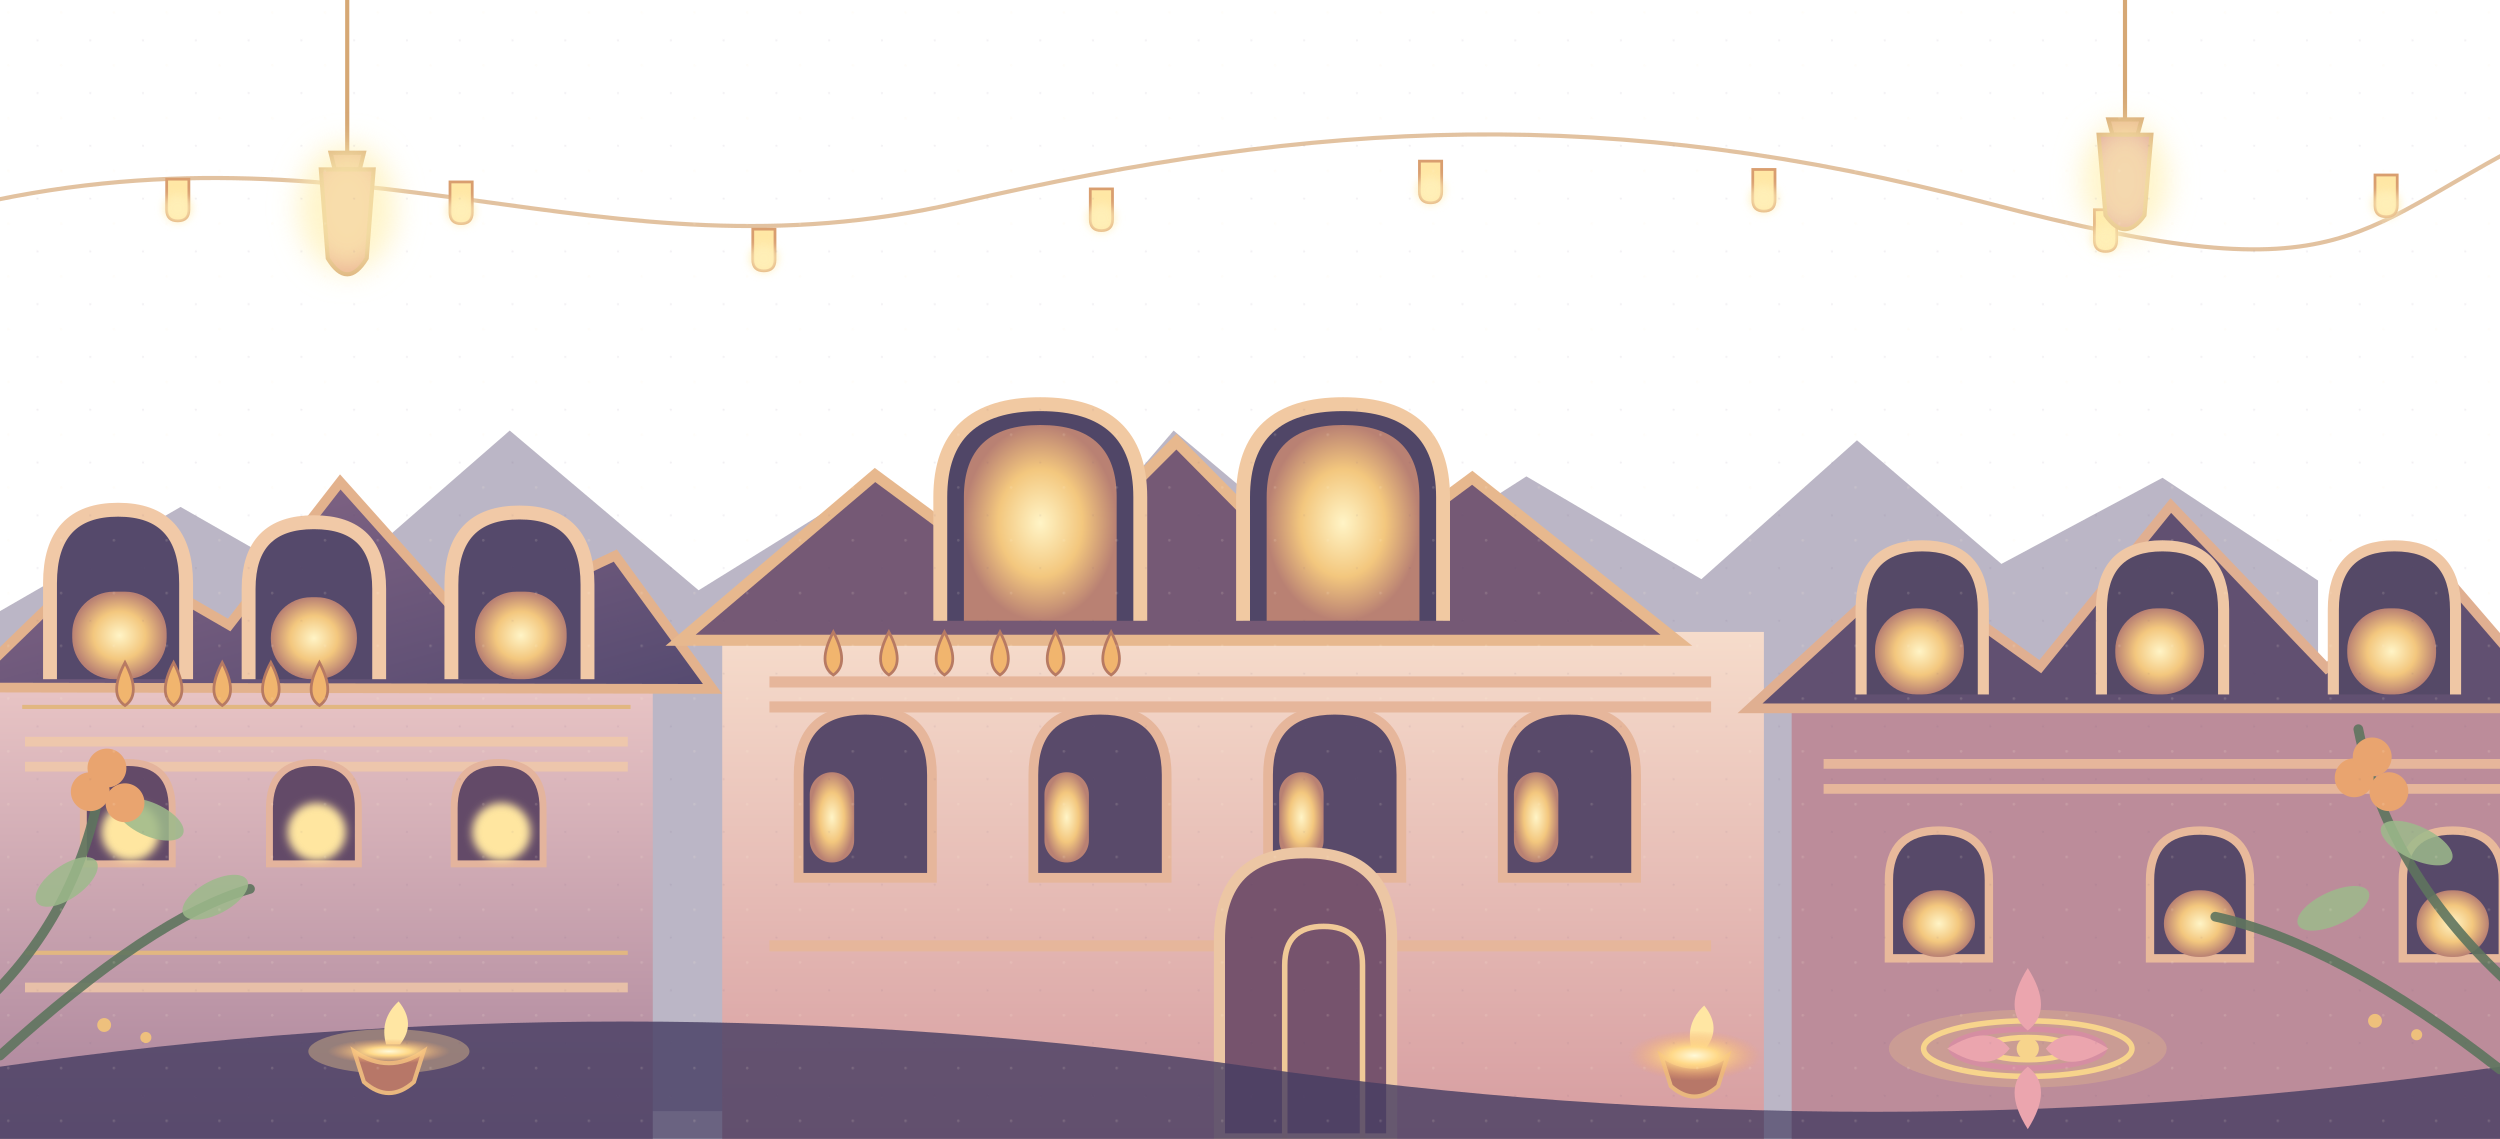
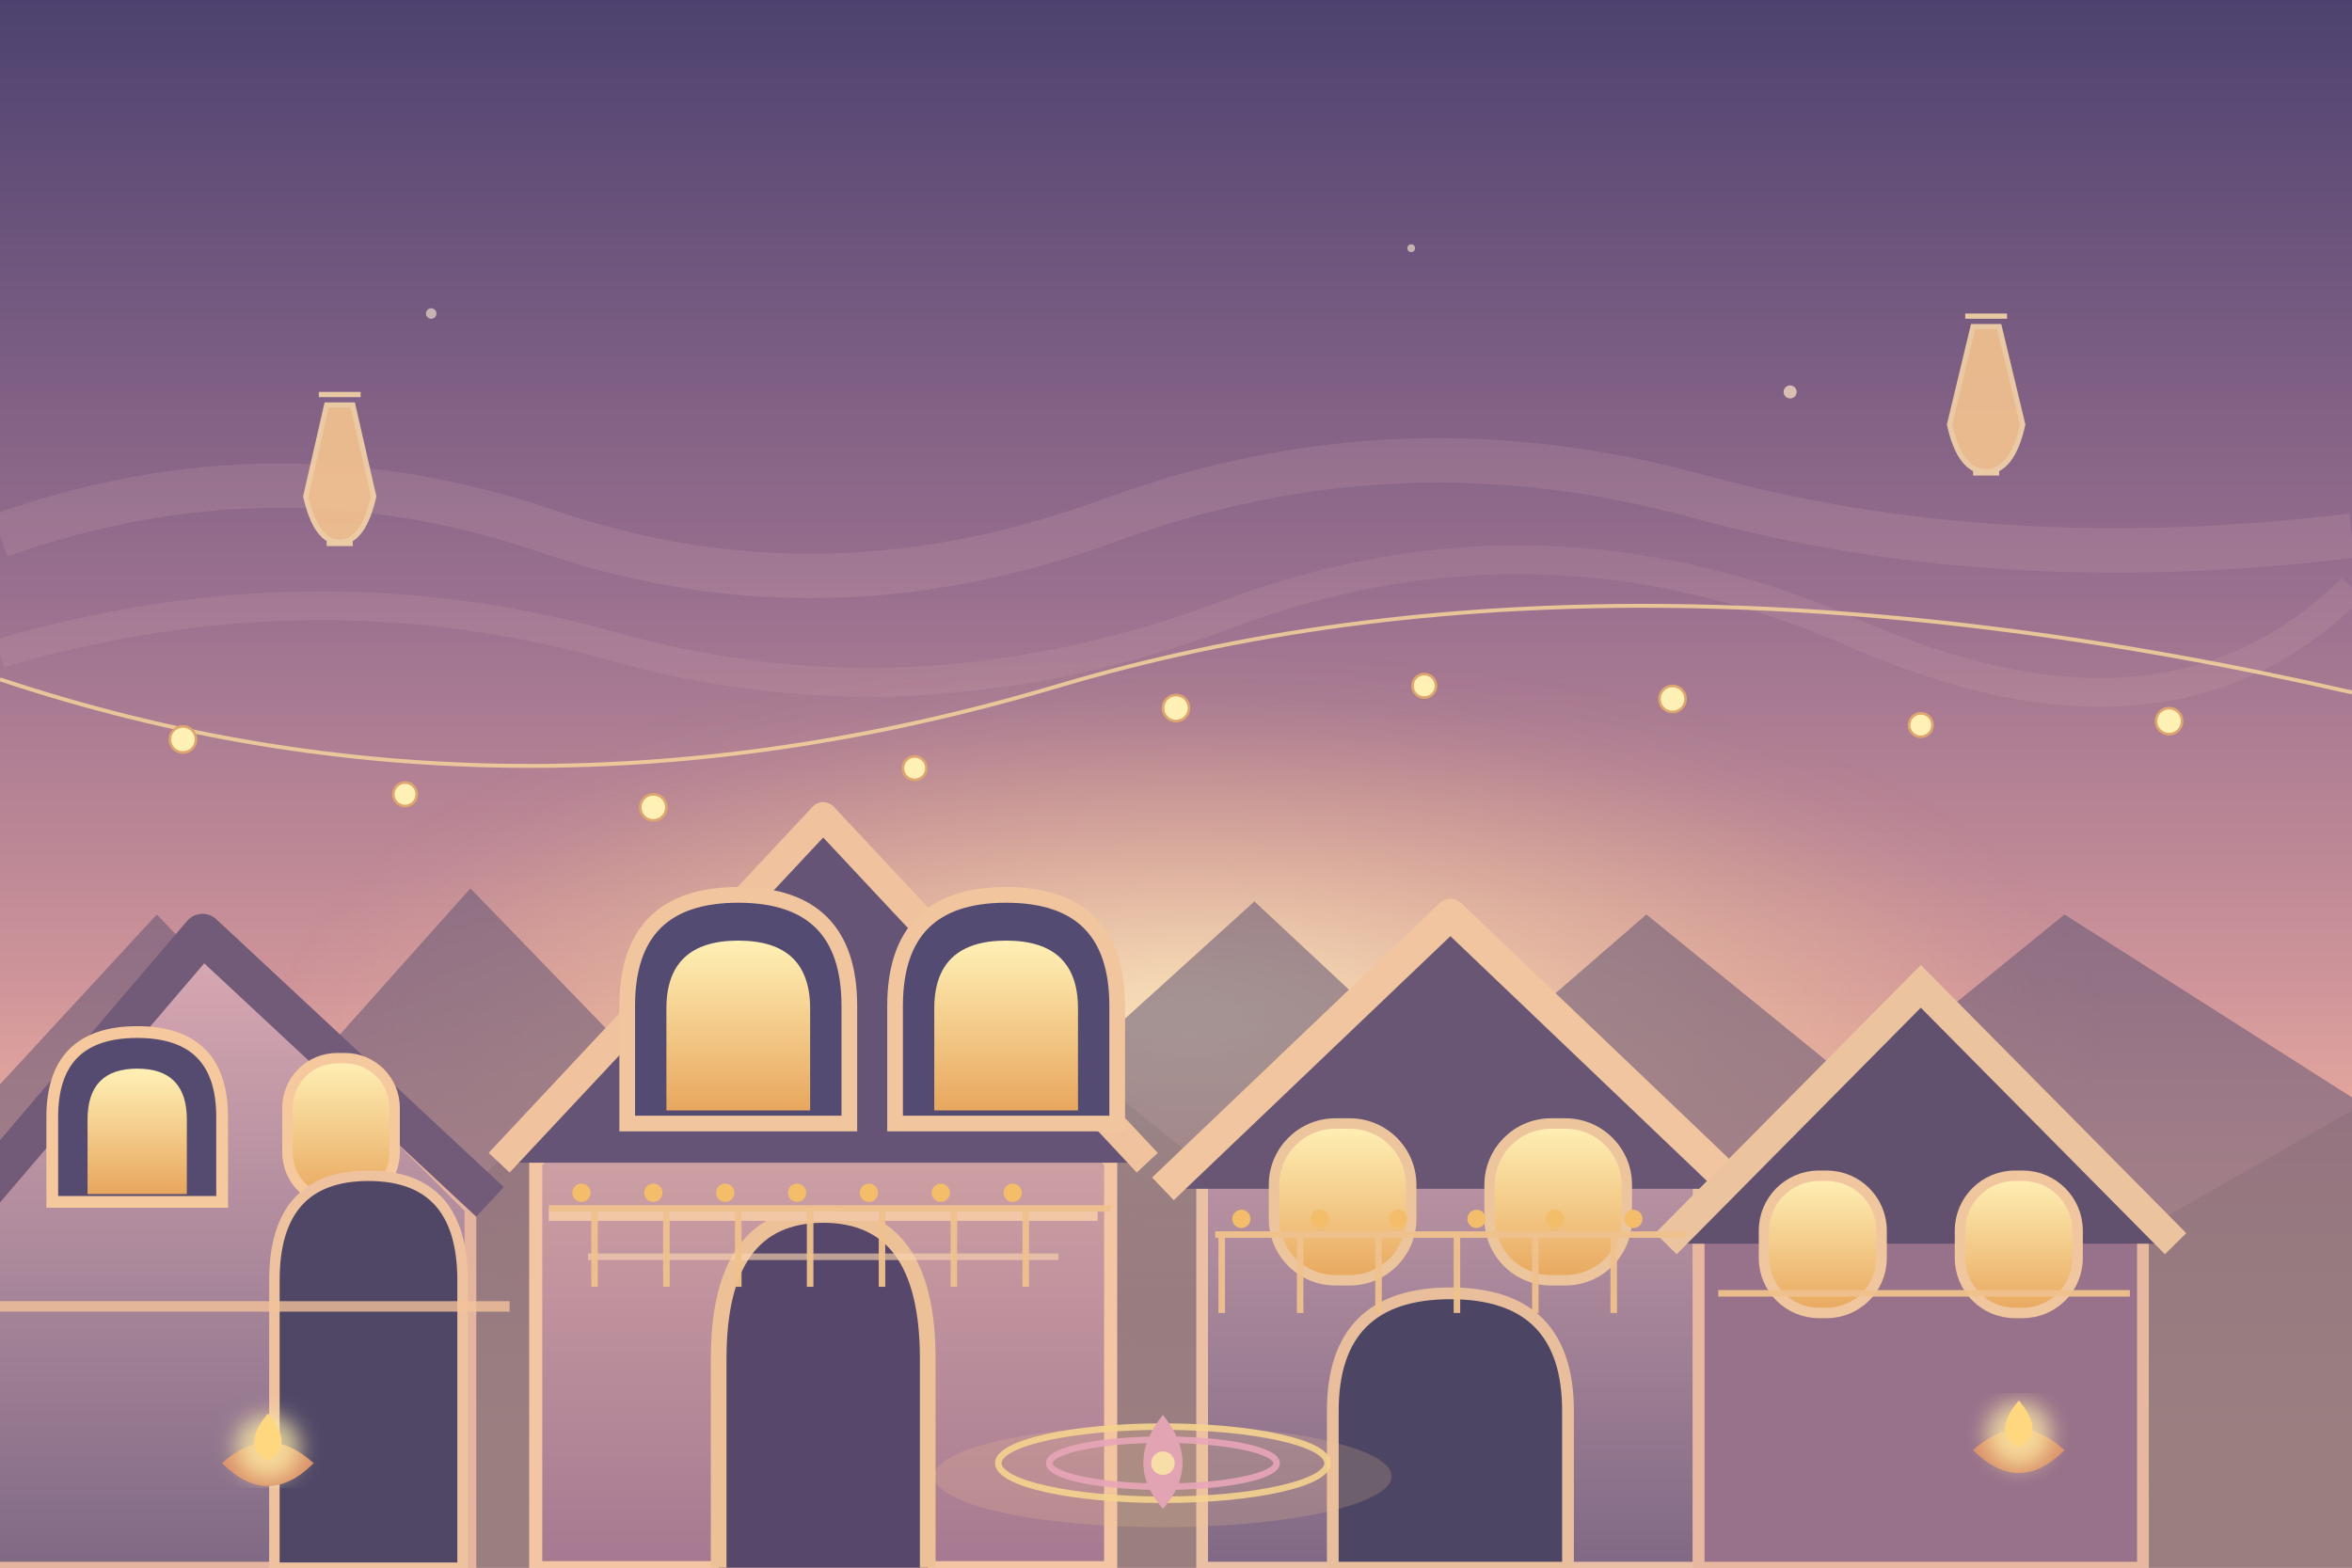
- <svg xmlns="http://www.w3.org/2000/svg" width="1800" height="820" viewBox="0 0 1800 820" fill="none">
+ <svg xmlns="http://www.w3.org/2000/svg" width="1800" height="1200" viewBox="0 0 1800 1200">
  <defs>
-     <linearGradient id="wall" x1="0" y1="0" x2="0" y2="1">
-       <stop stop-color="#F6DCCB" />
-       <stop offset="1" stop-color="#D69CA0" />
+     <linearGradient id="sky" x2="0" y2="1">
+       <stop stop-color="#4c416f" />
+       <stop offset=".38" stop-color="#9a708f" />
+       <stop offset=".73" stop-color="#e5a49e" />
+       <stop offset="1" stop-color="#f3c6a3" />
    </linearGradient>
-     <linearGradient id="wall2" x1="0" y1="0" x2="0" y2="1">
-       <stop stop-color="#E9C5C5" />
-       <stop offset="1" stop-color="#A9829A" />
+     <linearGradient id="horizon" x2="0" y2="1">
+       <stop stop-color="#f7c99e" stop-opacity="0" />
+       <stop offset="1" stop-color="#f6bf9a" stop-opacity=".78" />
    </linearGradient>
-     <linearGradient id="roof" x1="0" y1="0" x2="1" y2="1">
-       <stop stop-color="#8A6988" />
-       <stop offset="1" stop-color="#554A70" />
+     <linearGradient id="wallA" x2="0" y2="1">
+       <stop stop-color="#e9bdb2" />
+       <stop offset="1" stop-color="#a77991" />
    </linearGradient>
-     <radialGradient id="window">
-       <stop stop-color="#FFF4C6" />
-       <stop offset=".55" stop-color="#F3C77E" />
-       <stop offset="1" stop-color="#B98173" />
+     <linearGradient id="wallB" x2="0" y2="1">
+       <stop stop-color="#d9a9b2" />
+       <stop offset="1" stop-color="#806985" />
+     </linearGradient>
+     <linearGradient id="window" x2="0" y2="1">
+       <stop stop-color="#fff0b6" />
+       <stop offset="1" stop-color="#e8a75e" />
+     </linearGradient>
+     <radialGradient id="sun">
+       <stop stop-color="#fff0c2" stop-opacity=".9" />
+       <stop offset="1" stop-color="#ffc98d" stop-opacity="0" />
    </radialGradient>
-     <radialGradient id="lamp">
-       <stop stop-color="#FFF9D8" />
-       <stop offset=".35" stop-color="#FFD989" />
-       <stop offset="1" stop-color="#F1A56F" stop-opacity="0" />
-     </radialGradient>
-     <filter id="softGlow" x="-100%" y="-100%" width="300%" height="300%">
-       <feGaussianBlur stdDeviation="10" />
+     <filter id="soft">
+       <feGaussianBlur stdDeviation="25" />
    </filter>
-     <filter id="smallGlow" x="-100%" y="-100%" width="300%" height="300%">
-       <feGaussianBlur stdDeviation="3" />
+     <filter id="glow">
+       <feGaussianBlur stdDeviation="8" />
    </filter>
-     <pattern id="grain" width="38" height="38" patternUnits="userSpaceOnUse">
-       <circle cx="6" cy="9" r="1" fill="#FFF4DC" opacity=".22" />
-       <circle cx="27" cy="29" r=".8" fill="#5D456C" opacity=".12" />
-     </pattern>
  </defs>
-   <path d="M-30 150 C260 80 430 206 690 146 S1160 75 1430 146 S1690 164 1840 92" stroke="#D6A878" stroke-width="3" opacity=".7" />
-   <g fill="#FFE7A5" stroke="#D99E6F" stroke-width="2">
-     <path d="M120 129v22q0 8 8 8t8-8v-22z" />
-     <path d="M324 131v22q0 8 8 8t8-8v-22z" />
-     <path d="M542 165v22q0 8 8 8t8-8v-22z" />
-     <path d="M785 136v22q0 8 8 8t8-8v-22z" />
-     <path d="M1022 116v22q0 8 8 8t8-8v-22z" />
-     <path d="M1262 122v22q0 8 8 8t8-8v-22z" />
-     <path d="M1508 151v22q0 8 8 8t8-8v-22z" />
-     <path d="M1710 126v22q0 8 8 8t8-8v-22z" />
-   </g>
-   <g fill="#FFF0B9" filter="url(#smallGlow)" opacity=".9">
-     <circle cx="128" cy="150" r="10" />
-     <circle cx="332" cy="152" r="10" />
-     <circle cx="550" cy="186" r="10" />
-     <circle cx="793" cy="157" r="10" />
-     <circle cx="1030" cy="137" r="10" />
-     <circle cx="1270" cy="143" r="10" />
-     <circle cx="1516" cy="172" r="10" />
-     <circle cx="1718" cy="147" r="10" />
-   </g>
-   <g stroke="#D6A875" stroke-width="3" fill="#E8B68E">
-     <path d="M250 0v110M238 110h24l-3 12h-18z" />
-     <path d="M231 122h38l-5 64q-14 23-28 0z" fill="#E7A98E" />
-     <path d="M1530 0v86M1518 86h24l-3 11h-18z" />
-     <path d="M1511 97h38l-5 58q-14 20-28 0z" fill="#D99699" />
-   </g>
-   <g fill="#FFF1B5" filter="url(#softGlow)" opacity=".72">
-     <ellipse cx="250" cy="150" rx="35" ry="46" />
-     <ellipse cx="1530" cy="130" rx="31" ry="42" />
-   </g>
-   <path d="M0 440 130 365l105 60 132-115 136 115 116-72 118 83 108-126 132 111 122-78 126 74 112-100 104 89 116-62 112 74v382H0z" fill="#5D5276" opacity=".42" />
-   <g>
-     <path d="M0 490h470v330H0z" fill="url(#wall2)" />
-     <path d="M-25 495 75 398l90 52 80-103 92 103 106-50 70 96z" fill="url(#roof)" stroke="#E3B28D" stroke-width="7" />
-     <path d="M36 489V420q0-53 49-53t49 53v69M179 489V424q0-48 47-48t47 48v65M325 489V421q0-52 49-52t49 52v68" stroke="#F1C9A7" stroke-width="10" fill="#55496B" />
-     <g fill="url(#window)">
-       <rect x="52" y="426" width="68" height="63" rx="30" />
-       <rect x="195" y="430" width="62" height="59" rx="29" />
-       <rect x="342" y="426" width="66" height="63" rx="30" />
-     </g>
-     <path d="M18 534h434M18 552h434M18 711h434" stroke="#F1C9A7" stroke-width="7" opacity=".8" />
-     <g fill="#634A68" stroke="#E4B49D" stroke-width="5">
-       <path d="M60 622v-40q0-33 32-33t32 33v40z" />
-       <path d="M194 622v-40q0-33 32-33t32 33v40z" />
-       <path d="M327 622v-40q0-33 32-33t32 33v40z" />
-     </g>
-     <g fill="#FFE6A0" filter="url(#smallGlow)">
-       <circle cx="94" cy="599" r="21" />
-       <circle cx="228" cy="599" r="21" />
-       <circle cx="361" cy="599" r="21" />
-     </g>
-     <g stroke="#E2B781" stroke-width="3">
-       <path d="M16 509h438" />
-       <path d="M18 686h434" />
-     </g>
+   <rect width="1800" height="1200" fill="url(#sky)" />
+   <ellipse cx="910" cy="785" rx="680" ry="250" fill="url(#sun)" filter="url(#soft)" />
+   <circle cx="1370" cy="300" r="5" fill="#ffe6c5" opacity=".7" />
+   <circle cx="330" cy="240" r="4" fill="#fff1d4" opacity=".6" />
+   <circle cx="1080" cy="190" r="3" fill="#fff1d4" opacity=".6" />
+   <path d="M0 410 Q210 335 420 407 T850 398 T1300 380 T1800 410" stroke="#f4c9c1" stroke-width="34" opacity=".12" fill="none" />
+   <path d="M0 500 Q240 430 470 495 T940 470 T1420 485 T1800 450" stroke="#f5d1c1" stroke-width="22" opacity=".1" fill="none" />
+   <rect y="760" width="1800" height="440" fill="url(#horizon)" />
+   <g opacity=".55" fill="#625574">
+     <path d="M0 830 L120 700 235 820 360 680 510 835 670 710 800 835 960 690 1110 830 1260 700 1420 830 1580 700 1800 840 V1200 H0Z" />
+     <path d="M0 930 L190 800 340 930 490 780 650 930 820 810 980 940 1160 790 1340 930 1510 805 1660 930 1800 850 V1200 H0Z" fill="#514968" />
  </g>
  <g>
-     <path d="M520 455h750v365H520z" fill="url(#wall)" />
-     <path d="M490 461 630 342l111 82 106-106 105 106 108-80 147 117z" fill="#755975" stroke="#E7B88E" stroke-width="8" />
-     <path d="M677 447v-89q0-67 72-67t72 67v89M895 447v-89q0-67 72-67t72 67v89" fill="#504667" stroke="#F1C9A2" stroke-width="10" />
-     <g fill="url(#window)">
-       <path d="M694 447v-89q0-52 55-52t55 52v89z" />
-       <path d="M912 447v-89q0-52 55-52t55 52v89z" />
-     </g>
-     <path d="M554 491h678M554 509h678M554 681h678" stroke="#E6B69B" stroke-width="8" />
-     <g fill="#594A6A" stroke="#E6B69B" stroke-width="7">
-       <path d="M575 632v-74q0-47 48-47t48 47v74z" />
-       <path d="M744 632v-74q0-47 48-47t48 47v74z" />
-       <path d="M913 632v-74q0-47 48-47t48 47v74z" />
-       <path d="M1082 632v-74q0-47 48-47t48 47v74z" />
-     </g>
-     <g fill="url(#window)">
-       <rect x="583" y="556" width="32" height="65" rx="16" />
-       <rect x="752" y="556" width="32" height="65" rx="16" />
-       <rect x="921" y="556" width="32" height="65" rx="16" />
-       <rect x="1090" y="556" width="32" height="65" rx="16" />
-     </g>
-     <path d="M878 820V677q0-63 62-63t62 63v143z" fill="#76536D" stroke="#ECC6A4" stroke-width="8" />
-     <path d="M925 820v-125q0-28 28-28t28 28v125" stroke="#F0C997" stroke-width="4" />
+     <path d="M-40 925 L155 720 360 925 V1200 H-40Z" fill="url(#wallB)" stroke="#e5b49e" stroke-width="9" />
+     <path d="M-20 920 L155 715 375 920" fill="none" stroke="#715b78" stroke-width="31" stroke-linejoin="round" />
+     <path d="M40 920 V855 Q40 790 105 790 Q170 790 170 855 V920Z" fill="#554b70" stroke="#f5c99d" stroke-width="9" />
+     <path d="M67 914 V857 Q67 818 105 818 Q143 818 143 857 V914Z" fill="url(#window)" />
+     <rect x="220" y="810" width="82" height="110" rx="38" fill="url(#window)" stroke="#f5c99d" stroke-width="8" />
+     <path d="M210 980 Q210 900 282 900 Q354 900 354 980 V1200 H210Z" fill="#504767" stroke="#efc29f" stroke-width="8" />
+     <path d="M0 1000 H390" stroke="#f2c29a" stroke-width="8" opacity=".8" />
  </g>
  <g>
-     <path d="M1290 505h510v315h-510z" fill="#BC8C9A" />
-     <path d="M1260 510 1370 409l99 71 94-116 112 117 87-64 80 93z" fill="#615071" stroke="#E0AF91" stroke-width="7" />
-     <path d="M1340 500v-61q0-46 44-46t44 46v61M1513 500v-61q0-46 44-46t44 46v61M1680 500v-61q0-46 44-46t44 46v61" fill="#554967" stroke="#EFC7A5" stroke-width="8" />
-     <g fill="url(#window)">
-       <rect x="1350" y="438" width="64" height="62" rx="30" />
-       <rect x="1523" y="438" width="64" height="62" rx="30" />
-       <rect x="1690" y="438" width="64" height="62" rx="30" />
-     </g>
-     <path d="M1313 550h487M1313 568h487" stroke="#E6B69B" stroke-width="7" />
-     <g fill="#574969" stroke="#E8B99B" stroke-width="6">
-       <path d="M1360 690v-56q0-36 36-36t36 36v56z" />
-       <path d="M1548 690v-56q0-36 36-36t36 36v56z" />
-       <path d="M1730 690v-56q0-36 36-36t36 36v56z" />
-     </g>
-     <g fill="url(#window)">
-       <rect x="1370" y="641" width="52" height="48" rx="25" />
-       <rect x="1558" y="641" width="52" height="48" rx="25" />
-       <rect x="1740" y="641" width="52" height="48" rx="25" />
-     </g>
+     <path d="M410 890 L630 650 850 890 V1200 H410Z" fill="url(#wallA)" stroke="#f4c5a3" stroke-width="10" />
+     <path d="M382 890 L630 625 878 890" fill="#655475" stroke="#f0c39e" stroke-width="22" stroke-linejoin="round" />
+     <path d="M480 860 V770 Q480 685 565 685 Q650 685 650 770 V860Z" fill="#544b72" stroke="#f1c69f" stroke-width="12" />
+     <path d="M510 850 V772 Q510 720 565 720 Q620 720 620 772 V850Z" fill="url(#window)" />
+     <path d="M685 860 V770 Q685 685 770 685 Q855 685 855 770 V860Z" fill="#544b72" stroke="#f1c69f" stroke-width="12" />
+     <path d="M715 850 V772 Q715 720 770 720 Q825 720 825 772 V850Z" fill="url(#window)" />
+     <path d="M550 1200 V1040 Q550 930 630 930 Q710 930 710 1040 V1200" fill="#57476a" stroke="#edc198" stroke-width="12" />
+     <path d="M420 930 H840" stroke="#f1c7a7" stroke-width="9" />
+     <path d="M450 962 H810" stroke="#f7d2ae" stroke-width="5" opacity=".65" />
  </g>
-   <g fill="#F1B56E" stroke="#B77A63" stroke-width="2">
-     <path d="M90 477q-12 23 0 31 12-8 0-31z" />
-     <path d="M125 477q-12 23 0 31 12-8 0-31z" />
-     <path d="M160 477q-12 23 0 31 12-8 0-31z" />
-     <path d="M195 477q-12 23 0 31 12-8 0-31z" />
-     <path d="M230 477q-12 23 0 31 12-8 0-31z" />
-     <path d="M600 455q-12 23 0 31 12-8 0-31z" />
-     <path d="M640 455q-12 23 0 31 12-8 0-31z" />
-     <path d="M680 455q-12 23 0 31 12-8 0-31z" />
-     <path d="M720 455q-12 23 0 31 12-8 0-31z" />
-     <path d="M760 455q-12 23 0 31 12-8 0-31z" />
-     <path d="M800 455q-12 23 0 31 12-8 0-31z" />
+   <g>
+     <path d="M920 905 L1110 735 1300 905 V1200 H920Z" fill="url(#wallB)" stroke="#eac0a5" stroke-width="9" />
+     <path d="M890 910 L1110 700 1330 910" fill="#685674" stroke="#f0c59f" stroke-width="24" stroke-linejoin="round" />
+     <rect x="975" y="860" width="105" height="120" rx="47" fill="url(#window)" stroke="#edc59d" stroke-width="8" />
+     <rect x="1140" y="860" width="105" height="120" rx="47" fill="url(#window)" stroke="#edc59d" stroke-width="8" />
+     <path d="M1020 1200 V1080 Q1020 990 1110 990 Q1200 990 1200 1080 V1200Z" fill="#4d4564" stroke="#e8be9c" stroke-width="9" />
+     <path d="M1300 950 L1470 785 1640 950 V1200 H1300Z" fill="#98718a" stroke="#e7b79f" stroke-width="9" />
+     <path d="M1275 952 L1470 755 1665 952" fill="#61516f" stroke="#ecc39f" stroke-width="23" />
+     <rect x="1350" y="900" width="90" height="105" rx="42" fill="url(#window)" stroke="#f0c69f" stroke-width="8" />
+     <rect x="1500" y="900" width="90" height="105" rx="42" fill="url(#window)" stroke="#f0c69f" stroke-width="8" />
  </g>
-   <path d="M0 768q450-65 900 0t900 0v52H0z" fill="#453C61" opacity=".8" />
-   <g transform="translate(1460 755)">
-     <ellipse rx="100" ry="28" fill="#E6B98A" opacity=".35" />
-     <ellipse rx="75" ry="20" stroke="#F7D48C" stroke-width="4" />
-     <ellipse rx="55" ry="14" stroke="#D58EA2" stroke-width="4" />
-     <ellipse rx="31" ry="8" stroke="#F7D48C" stroke-width="4" />
-     <g fill="#EBA5AE">
-       <path d="M0-58q-19 30 0 45 19-15 0-45z" />
-       <path d="M58 0q-30-19-45 0 15 19 45 0z" />
-       <path d="M0 58q19-30 0-45-19 15 0 45z" />
-       <path d="M-58 0q30 19 45 0-15-19-45 0z" />
-     </g>
-     <circle r="8" fill="#F7D48C" />
+   <g stroke="#efc18d" stroke-width="5" fill="none" opacity=".95">
+     <path d="M420 925 H850 M930 945 H1290 M1315 990 H1630" />
+     <path d="M455 925 V985 M510 925 V985 M565 925 V985 M620 925 V985 M675 925 V985 M730 925 V985 M785 925 V985" />
+     <path d="M935 945 V1005 M995 945 V1005 M1055 945 V1005 M1115 945 V1005 M1175 945 V1005 M1235 945 V1005" />
  </g>
-   <g transform="translate(280 757)">
-     <ellipse rx="58" ry="16" fill="#F7D08D" opacity=".38" />
-     <path d="M-25 0q25 17 50 0l-7 22q-18 16-36 0z" fill="#B77768" stroke="#E9B77E" stroke-width="3" />
-     <path d="M-2-5q-5-18 9-31 13 16 1 31z" fill="#FFE6A3" />
-     <ellipse rx="44" ry="9" fill="url(#lamp)" />
+   <g fill="#f4bd69">
+     <circle cx="445" cy="913" r="7" />
+     <circle cx="500" cy="913" r="7" />
+     <circle cx="555" cy="913" r="7" />
+     <circle cx="610" cy="913" r="7" />
+     <circle cx="665" cy="913" r="7" />
+     <circle cx="720" cy="913" r="7" />
+     <circle cx="775" cy="913" r="7" />
+     <circle cx="950" cy="933" r="7" />
+     <circle cx="1010" cy="933" r="7" />
+     <circle cx="1070" cy="933" r="7" />
+     <circle cx="1130" cy="933" r="7" />
+     <circle cx="1190" cy="933" r="7" />
+     <circle cx="1250" cy="933" r="7" />
  </g>
-   <g transform="translate(1220 760)">
-     <path d="M-24 0q24 16 48 0l-7 22q-17 15-34 0z" fill="#B77768" stroke="#E9B77E" stroke-width="3" />
-     <path d="M-2-5q-5-18 9-31 13 16 1 31z" fill="#FFE6A3" />
-     <ellipse rx="48" ry="18" fill="url(#lamp)" />
+   <path d="M0 520 Q390 650 810 525 T1800 530" fill="none" stroke="#f4d39b" stroke-width="3" opacity=".85" />
+   <g fill="#fff0b5" stroke="#dda66e" stroke-width="2">
+     <circle cx="140" cy="566" r="10" />
+     <circle cx="310" cy="608" r="9" />
+     <circle cx="500" cy="618" r="10" />
+     <circle cx="700" cy="588" r="9" />
+     <circle cx="900" cy="542" r="10" />
+     <circle cx="1090" cy="525" r="9" />
+     <circle cx="1280" cy="535" r="10" />
+     <circle cx="1470" cy="555" r="9" />
+     <circle cx="1660" cy="552" r="10" />
  </g>
-   <g fill="#F4C579" opacity=".9">
-     <circle cx="75" cy="738" r="5" />
-     <circle cx="105" cy="747" r="4" />
-     <circle cx="1710" cy="735" r="5" />
-     <circle cx="1740" cy="745" r="4" />
+   <g stroke="#f7d7a8" stroke-width="4" fill="#f6c58f" opacity=".88">
+     <path d="M250 310 L270 310 L286 380 Q278 415 260 415 Q242 415 234 380Z" />
+     <path d="M244 302 H276 M250 416 H270" />
+     <path d="M1510 250 L1530 250 L1548 325 Q1540 361 1520 361 Q1500 361 1492 325Z" />
+     <path d="M1504 242 H1536 M1510 362 H1530" />
  </g>
-   <g stroke="#5E745E" stroke-width="7" stroke-linecap="round" opacity=".9">
-     <path d="M-20 730q80-70 95-180M0 760q110-100 180-120M1820 720q-100-85-122-195M1800 770q-115-90-205-110" />
+   <g opacity=".92">
+     <ellipse cx="890" cy="1130" rx="175" ry="39" fill="#f1c48b" opacity=".22" />
+     <ellipse cx="890" cy="1120" rx="126" ry="28" fill="none" stroke="#f5d28e" stroke-width="5" />
+     <ellipse cx="890" cy="1120" rx="87" ry="18" fill="none" stroke="#e8a6b6" stroke-width="5" />
+     <path d="M890 1083 C870 1108 870 1132 890 1155 C910 1132 910 1108 890 1083Z" fill="#e8a6b6" />
+     <circle cx="890" cy="1120" r="9" fill="#ffe6ac" />
  </g>
-   <g fill="#9CBA8B" opacity=".85">
-     <ellipse cx="48" cy="635" rx="26" ry="12" transform="rotate(-35 48 635)" />
-     <ellipse cx="108" cy="590" rx="26" ry="12" transform="rotate(24 108 590)" />
-     <ellipse cx="155" cy="646" rx="26" ry="12" transform="rotate(-28 155 646)" />
-     <ellipse cx="1740" cy="607" rx="28" ry="12" transform="rotate(25 1740 607)" />
-     <ellipse cx="1680" cy="654" rx="28" ry="12" transform="rotate(-25 1680 654)" />
+   <g fill="#d99069">
+     <path d="M170 1120 Q205 1088 240 1120 Q205 1155 170 1120Z" />
+     <path d="M1510 1110 Q1545 1078 1580 1110 Q1545 1145 1510 1110Z" />
  </g>
-   <g fill="#E9A46F">
-     <circle cx="65" cy="570" r="14" />
-     <circle cx="90" cy="578" r="14" />
-     <circle cx="77" cy="553" r="14" />
-     <circle cx="1695" cy="560" r="14" />
-     <circle cx="1720" cy="570" r="14" />
-     <circle cx="1708" cy="545" r="14" />
+   <g fill="#fff0a8" filter="url(#glow)" opacity=".75">
+     <circle cx="205" cy="1108" r="25" />
+     <circle cx="1545" cy="1098" r="25" />
  </g>
-   <path d="M0 0h1800v820H0z" fill="url(#grain)" opacity=".6" />
+   <g fill="#ffd77e">
+     <path d="M205 1082 Q184 1107 205 1118 Q226 1107 205 1082Z" />
+     <path d="M1545 1072 Q1524 1097 1545 1108 Q1566 1097 1545 1072Z" />
+   </g>
</svg>
